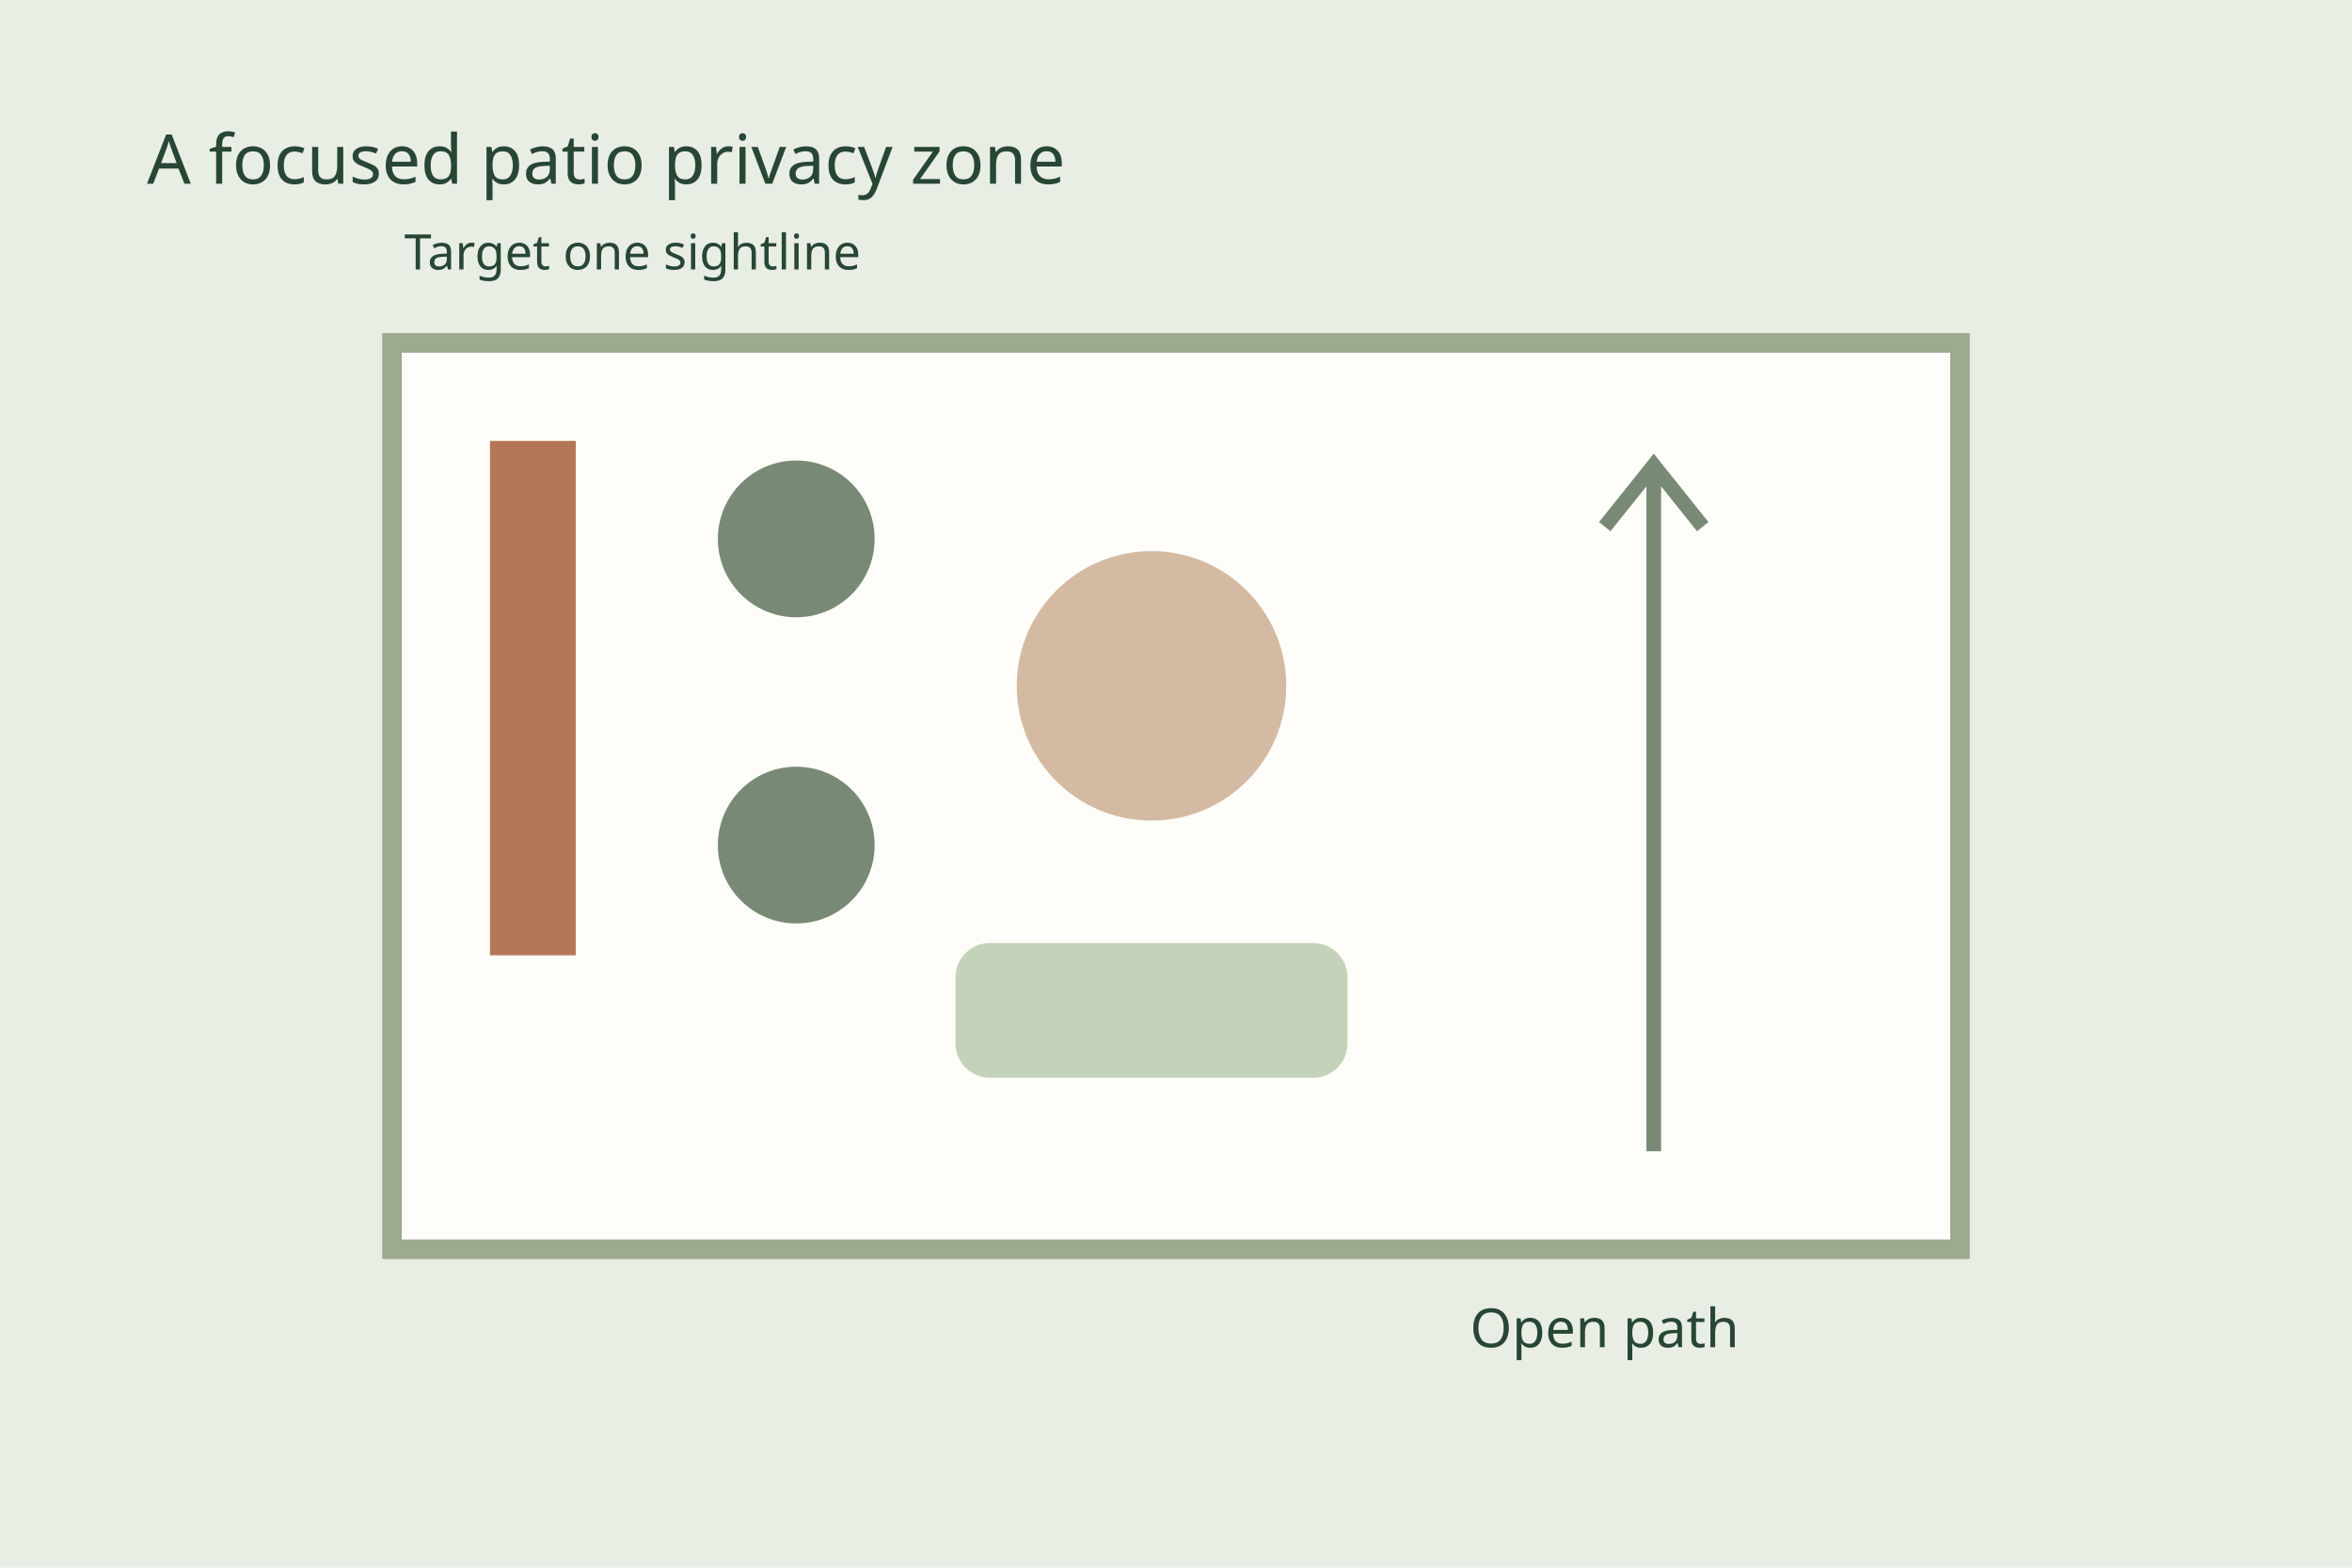
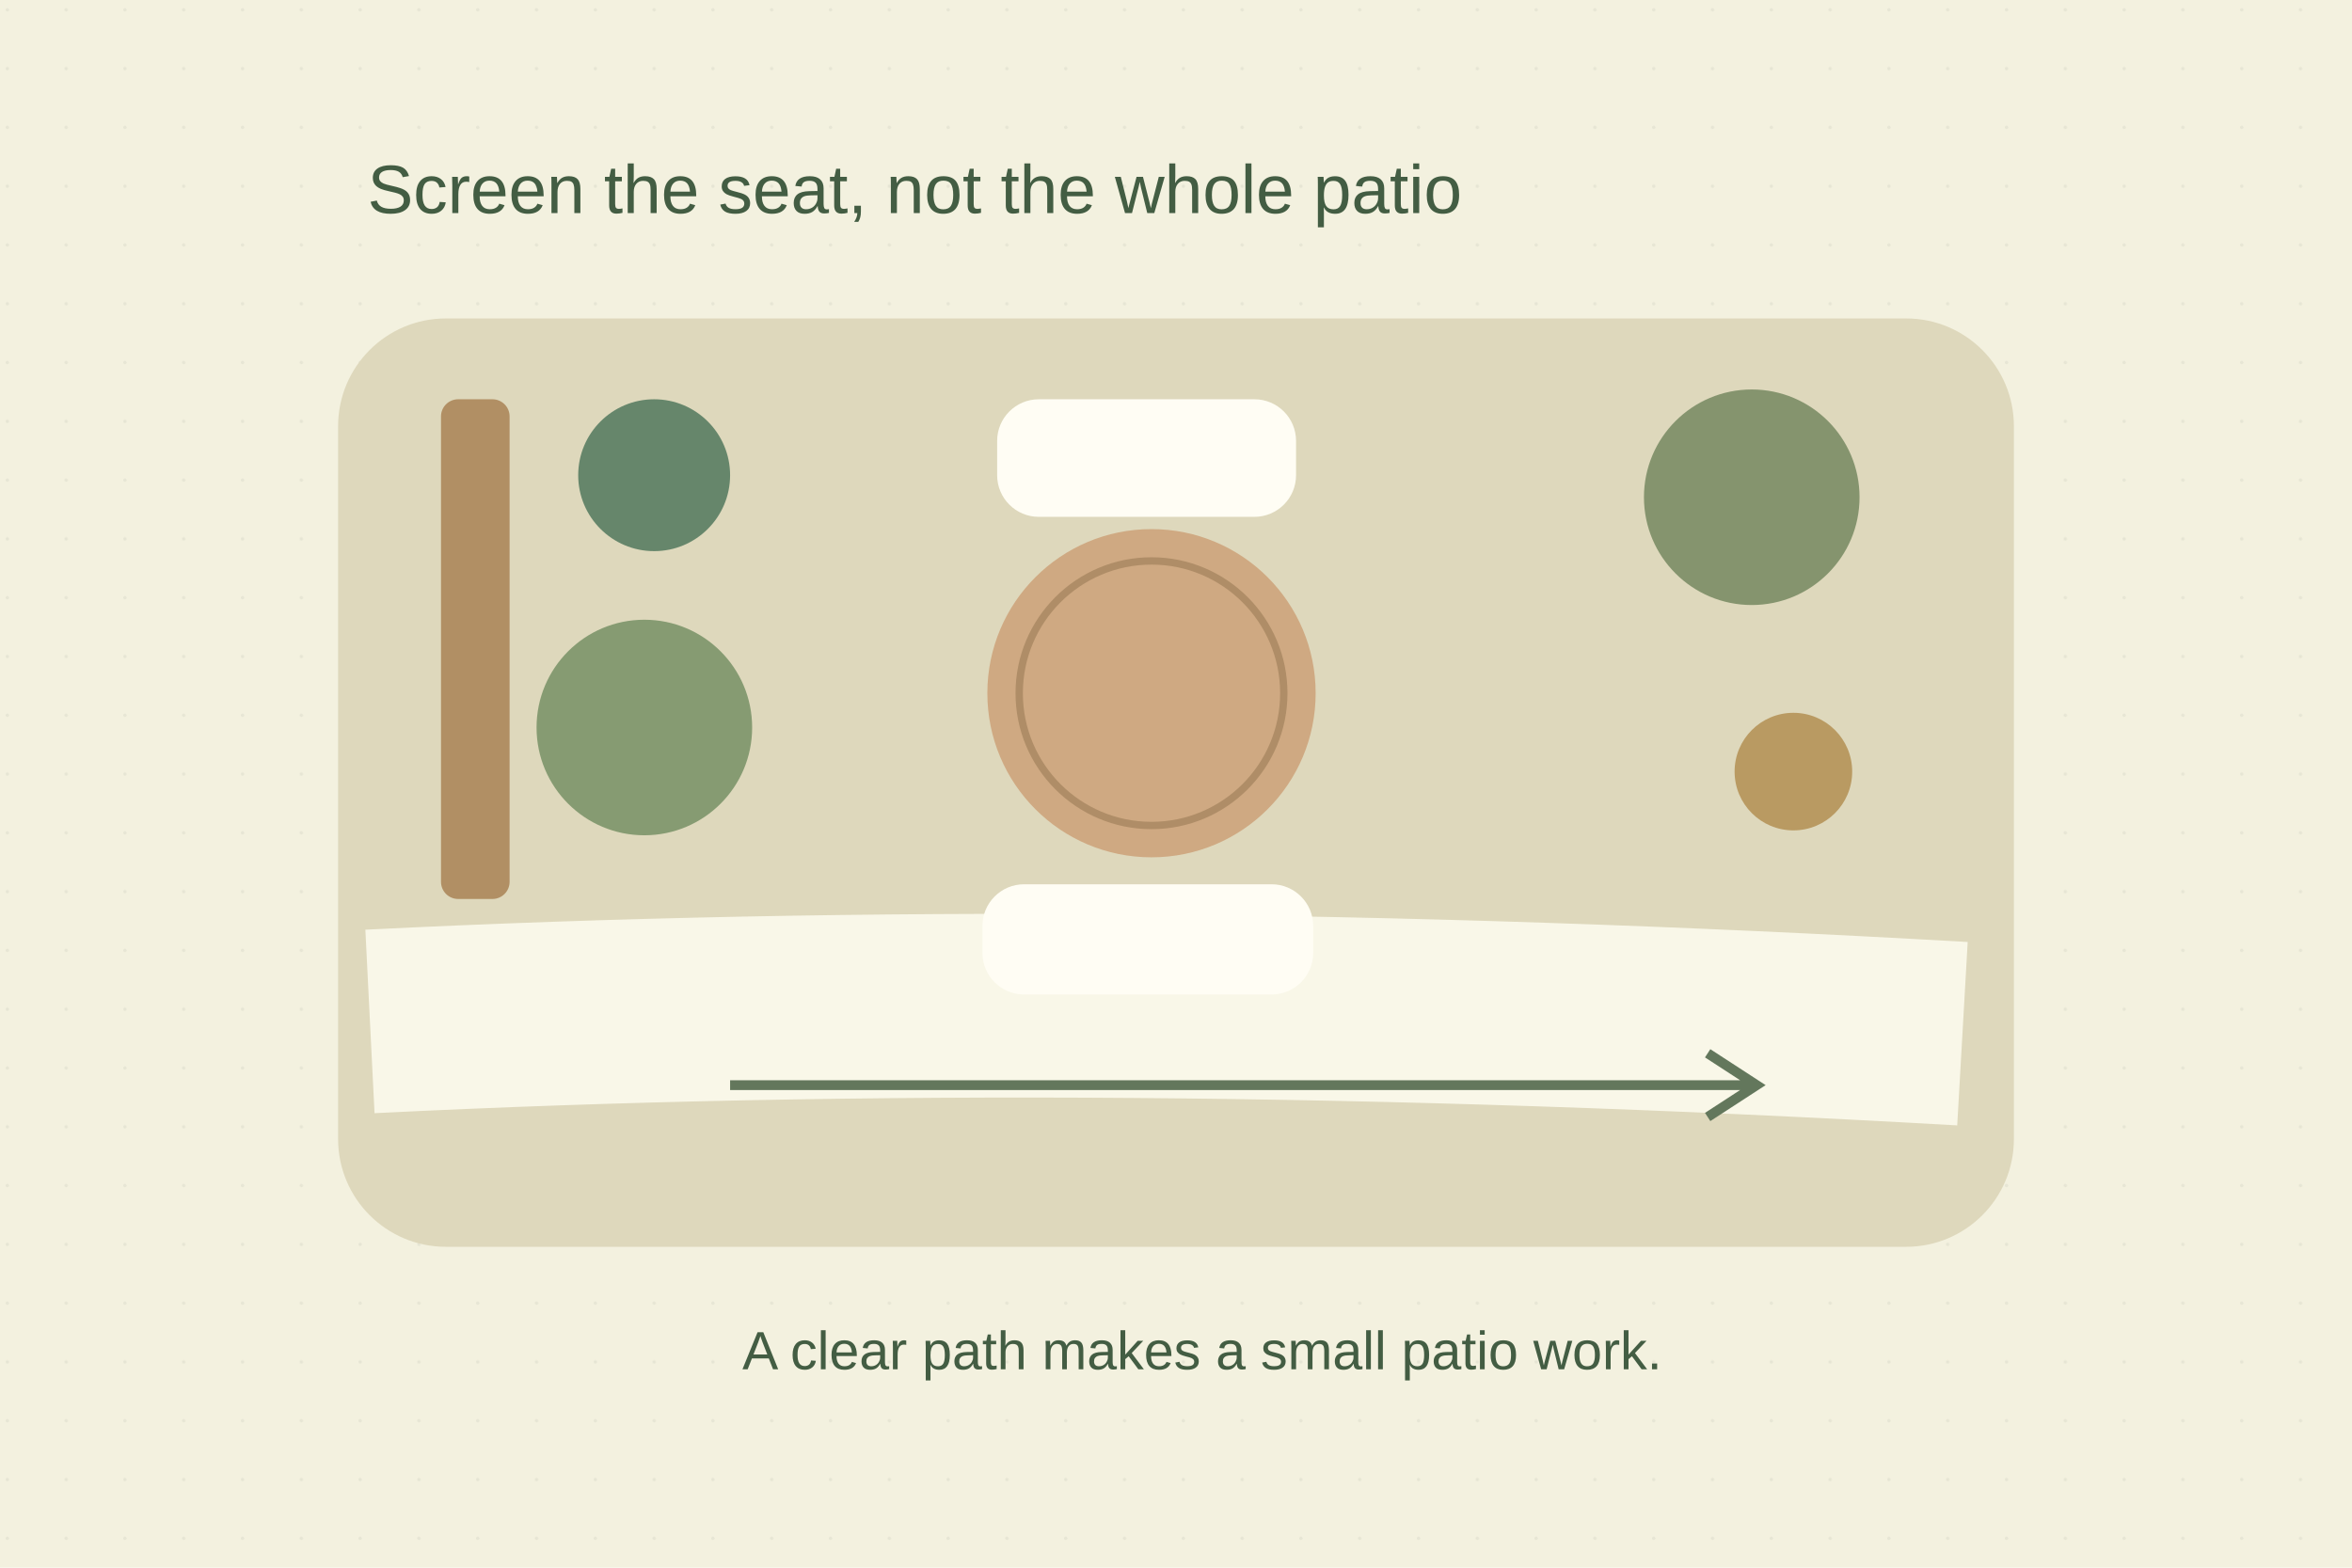
<svg xmlns="http://www.w3.org/2000/svg" width="960" height="640" viewBox="0 0 960 640" role="img" aria-labelledby="t d">
-   <rect width="960" height="640" fill="#e9eee5" />
-   <text x="60" y="75" fill="#284634" font-family="sans-serif" font-size="28">A focused patio privacy zone</text>
-   <rect x="160" y="140" width="640" height="370" fill="#fffdf9" stroke="#9caa90" stroke-width="8" />
-   <rect x="200" y="180" width="35" height="210" fill="#b47755" />
-   <circle cx="325" cy="220" r="32" fill="#788a75" />
-   <circle cx="325" cy="345" r="32" fill="#788a75" />
-   <circle cx="470" cy="280" r="55" fill="#d4baa2" />
-   <rect x="390" y="385" width="160" height="55" rx="14" fill="#c4d2b9" />
-   <path d="M675 470V190m-20 25 20-25 20 25" stroke="#788a75" stroke-width="6" fill="none" />
-   <text x="600" y="550" font-family="sans-serif" font-size="22" fill="#284634">Open path</text>
-   <text x="165" y="110" font-family="sans-serif" font-size="20" fill="#284634">Target one sightline</text>
+   <defs>
+     <pattern id="grain" width="24" height="24" patternUnits="userSpaceOnUse">
+       <circle cx="3" cy="4" r=".7" fill="#27382e" opacity=".06" />
+     </pattern>
+   </defs>
+   <rect width="960" height="640" fill="#f3f1df" />
+   <rect width="960" height="640" fill="url(#grain)" />
+   <rect x="138" y="130" width="684" height="379" rx="44" fill="#ded8bc" />
+   <path d="M151 417q300-15 650 5" stroke="#f9f7e8" stroke-width="75" fill="none" />
+   <rect x="180" y="163" width="28" height="204" rx="7" fill="#b18f64" />
+   <circle cx="267" cy="194" r="31" fill="#66866b" />
+   <circle cx="263" cy="297" r="44" fill="#869b72" />
+   <circle cx="470" cy="283" r="67" fill="#cfa982" />
+   <circle cx="470" cy="283" r="54" fill="none" stroke="#af8d67" stroke-width="3" />
+   <rect x="407" y="163" width="122" height="48" rx="17" fill="#fffdf4" />
+   <rect x="401" y="361" width="135" height="45" rx="17" fill="#fffdf4" />
+   <circle cx="715" cy="203" r="44" fill="#85946e" />
+   <circle cx="732" cy="315" r="24" fill="#b99a62" />
+   <path d="M298 443h419m-20-13 20 13-20 13" stroke="#63775c" stroke-width="4" fill="none" />
+   <text x="150" y="87" fill="#435d43" font-family="Arial,sans-serif" font-size="28" text-anchor="start">Screen the seat, not the whole patio</text>
+   <text x="303" y="559" fill="#435d43" font-family="Arial,sans-serif" font-size="22" text-anchor="start">A clear path makes a small patio work.</text>
</svg>
